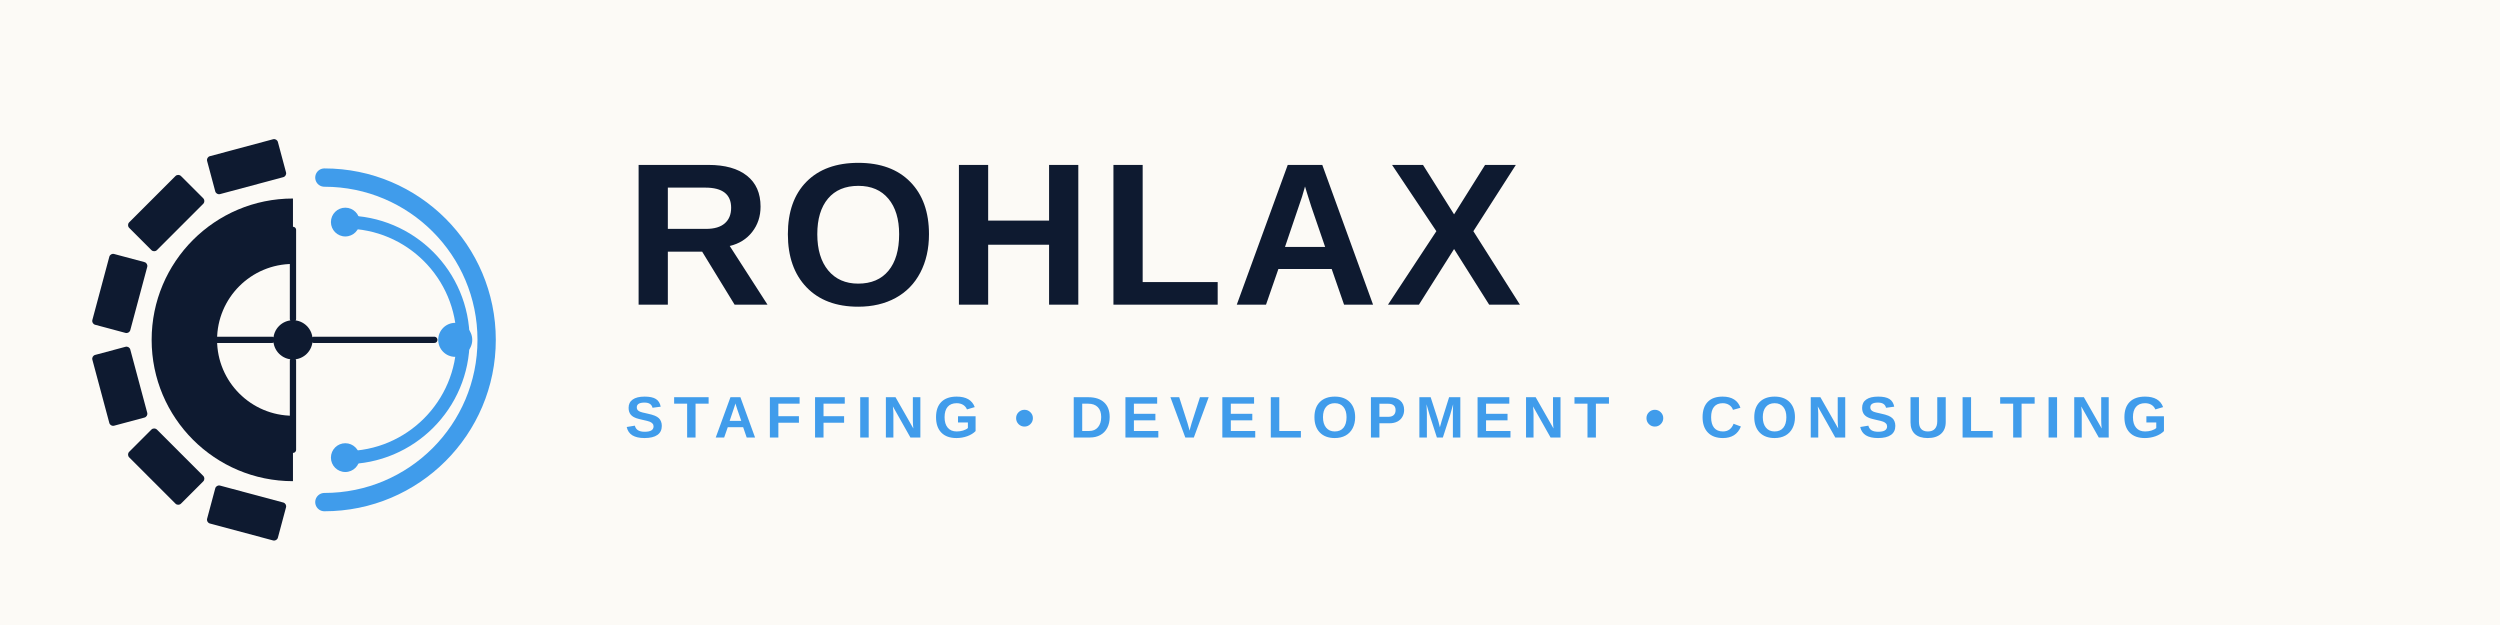
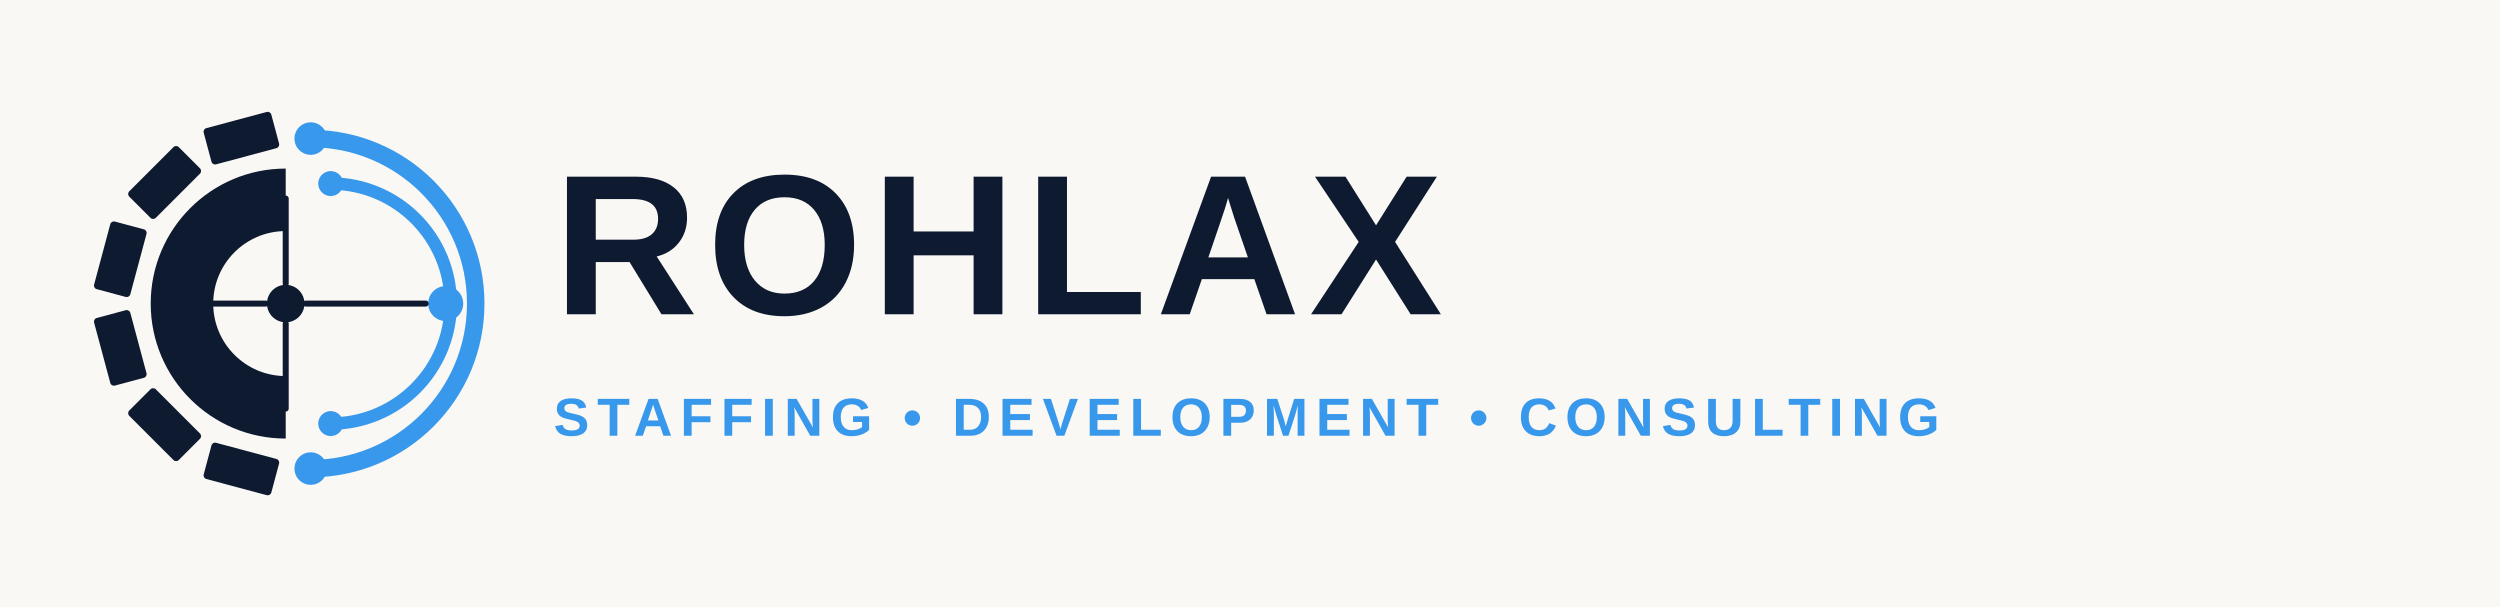
- <svg xmlns="http://www.w3.org/2000/svg" viewBox="0 0 640 160" role="img" aria-label="ROHLAX — Staffing · Development · Consulting">
-   <rect width="640" height="160" fill="#FCFAF6" />
-   <g transform="translate(8,20) scale(0.67)">
+ <svg xmlns="http://www.w3.org/2000/svg" viewBox="0 0 700 170" role="img" aria-label="ROHLAX — Staffing · Development · Consulting">
+   <rect width="700" height="170" fill="#FAF8F4" />
+   <g transform="translate(10,15) scale(0.7)">
    <g clip-path="url(#L2)">
      <circle cx="100" cy="100" r="54" fill="#0E1A30" />
-       <circle cx="100" cy="100" r="29" fill="#FCFAF6" />
+       <circle cx="100" cy="100" r="29" fill="#FAF8F4" />
      <g fill="#0E1A30">
        <g transform="rotate(-15 100 100)">
          <rect x="86" y="24" width="28" height="15" rx="1.5" />
        </g>
        <g transform="rotate(-45 100 100)">
          <rect x="86" y="24" width="28" height="15" rx="1.5" />
        </g>
        <g transform="rotate(-75 100 100)">
          <rect x="86" y="24" width="28" height="15" rx="1.5" />
        </g>
        <g transform="rotate(-105 100 100)">
          <rect x="86" y="24" width="28" height="15" rx="1.5" />
        </g>
        <g transform="rotate(-135 100 100)">
          <rect x="86" y="24" width="28" height="15" rx="1.5" />
        </g>
        <g transform="rotate(-165 100 100)">
          <rect x="86" y="24" width="28" height="15" rx="1.5" />
        </g>
      </g>
    </g>
-     <path d="M112 38 A62 62 0 0 1 112 162" stroke="#409CEB" stroke-width="7" stroke-linecap="round" fill="none" />
-     <path d="M120 55 A44 44 0 0 1 120 145" stroke="#409CEB" stroke-width="5" stroke-linecap="round" fill="none" />
-     <circle cx="162" cy="100" r="6.5" fill="#409CEB" />
-     <circle cx="120" cy="55" r="5.5" fill="#409CEB" />
-     <circle cx="120" cy="145" r="5.5" fill="#409CEB" />
+     <path d="M110 34 A64 64 0 0 1 110 166" stroke="#3898EB" stroke-width="7" stroke-linecap="round" fill="none" />
+     <path d="M118 52 A44 44 0 0 1 118 148" stroke="#3898EB" stroke-width="5" stroke-linecap="round" fill="none" />
+     <circle cx="110" cy="34" r="6.5" fill="#3898EB" />
+     <circle cx="110" cy="166" r="6.5" fill="#3898EB" />
+     <circle cx="164" cy="100" r="7" fill="#3898EB" />
+     <circle cx="118" cy="52" r="5" fill="#3898EB" />
+     <circle cx="118" cy="148" r="5" fill="#3898EB" />
    <circle cx="100" cy="100" r="7.5" fill="#0E1A30" />
-     <path d="M100 58v34M100 108v34M58 100h34M108 100h46" stroke="#0E1A30" stroke-width="2.4" stroke-linecap="round" />
+     <path d="M100 58v34M100 108v34M58 100h34M108 100h48" stroke="#0E1A30" stroke-width="2.4" stroke-linecap="round" />
  </g>
-   <text x="160" y="78" fill="#0E1A30" font-family="Arial Black, Helvetica Neue, Arial, sans-serif" font-size="52" font-weight="800" letter-spacing="2">ROHLAX</text>
-   <text x="160" y="112" fill="#409CEB" font-family="Helvetica Neue, Arial, sans-serif" font-size="15" font-weight="600" letter-spacing="2.4">STAFFING • DEVELOPMENT • CONSULTING</text>
+   <text x="155" y="88" fill="#0E1A30" font-family="Arial Black, Helvetica Neue, Arial, sans-serif" font-size="56" font-weight="800" letter-spacing="2.5">ROHLAX</text>
+   <text x="155" y="122" fill="#3898EB" font-family="Helvetica Neue, Arial, sans-serif" font-size="15" font-weight="600" letter-spacing="2.2">STAFFING • DEVELOPMENT • CONSULTING</text>
  <defs>
    <clipPath id="L2">
      <rect width="100" height="200" />
    </clipPath>
  </defs>
</svg>
